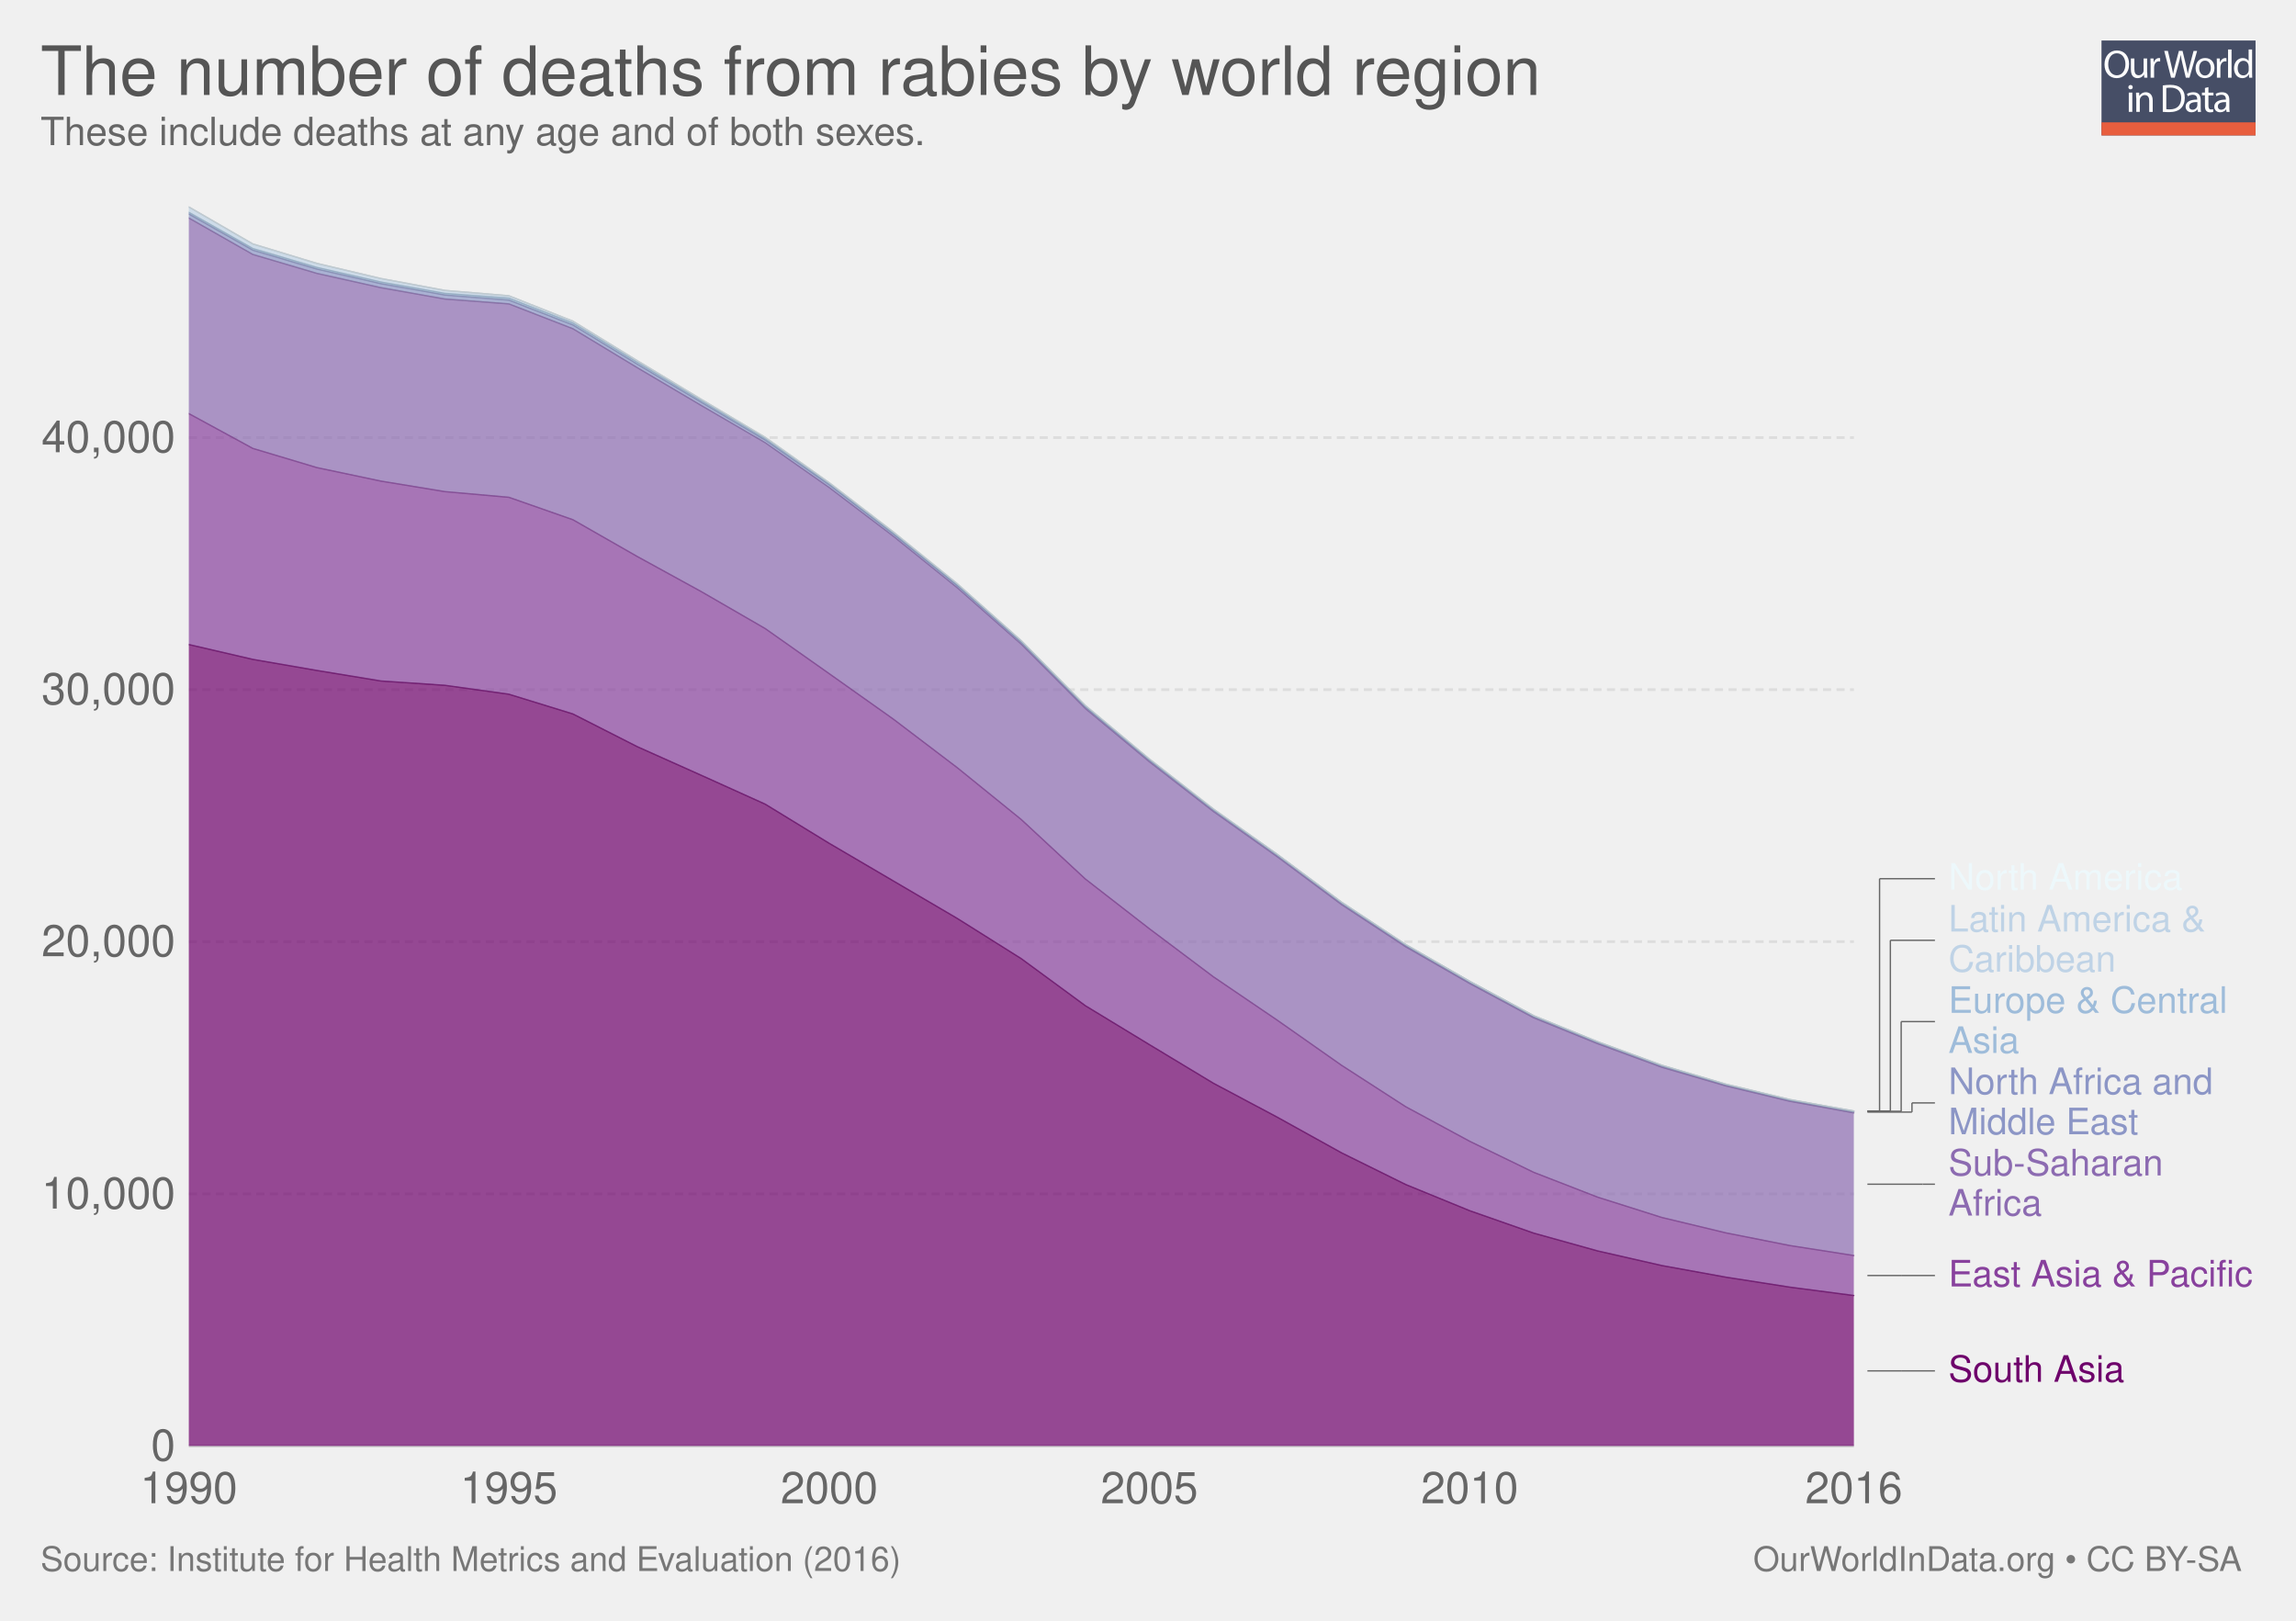
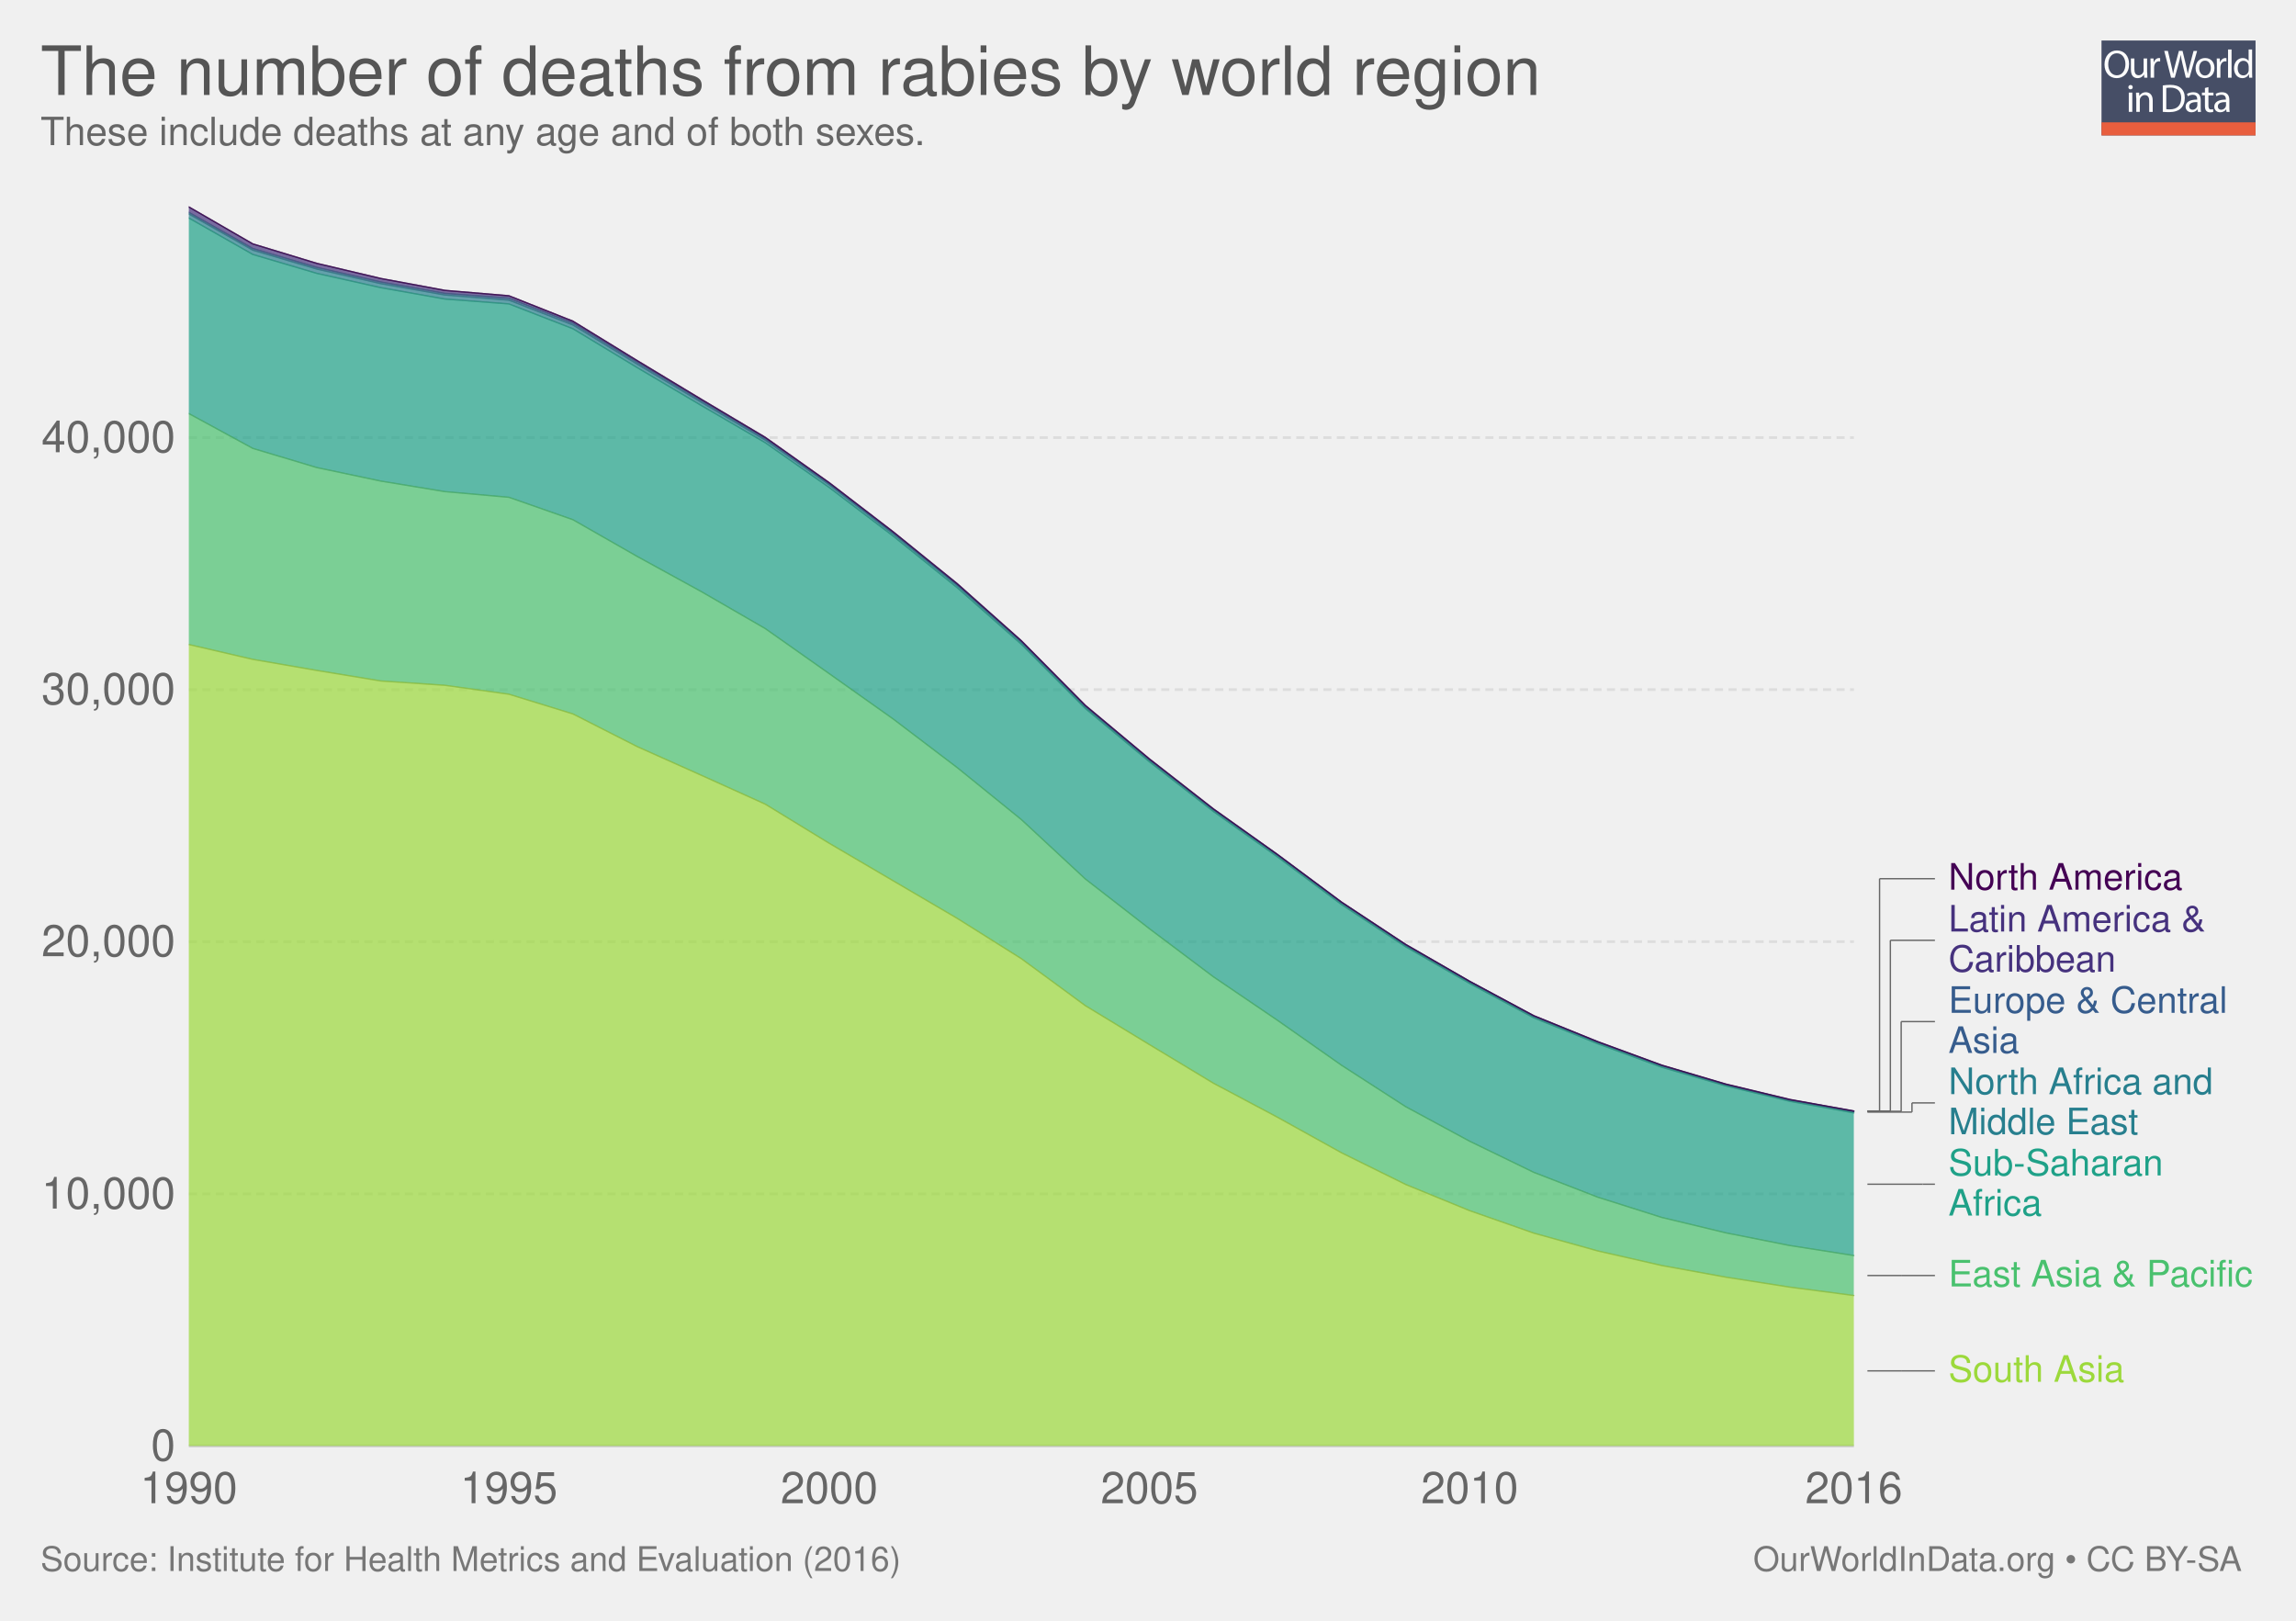
<svg xmlns="http://www.w3.org/2000/svg" xmlns:xlink="http://www.w3.org/1999/xlink" version="1.1" style="font-family: 'Helvetica Neue', Helvetica, Arial, sans-serif; font-size: 18px; background-color: white; text-rendering: optimizeLegibility; -webkit-font-smoothing: antialiased;" width="850" height="600">
  <g class="ChartTab">
    <g class="HeaderView">
      <g opacity="0.8" transform="translate(778, 15) scale(0.27)">
        <a xlink:href="https://ourworldindata.org" target="_blank">
          <g>
            <rect x="0" y="0" fill="#1B2543" width="211.2" height="130.1" />
            <rect x="0" y="112.2" fill="#E63912" width="211.2" height="17.9" />
            <g>
              <rect x="1.2" y="12.3" fill="none" width="210.2" height="99.2" />
              <path fill="#FFFFFF" d="M37.8,32.2c0,12.7-7.7,19.4-17.1,19.4c-9.7,0-16.6-7.5-16.6-18.7c0-11.7,7.3-19.3,17.1-19.3 C31.3,13.7,37.8,21.3,37.8,32.2z M9.2,32.8c0,7.9,4.3,14.9,11.8,14.9c7.5,0,11.8-6.9,11.8-15.3c0-7.3-3.8-14.9-11.8-14.9 C13.1,17.5,9.2,24.8,9.2,32.8z" />
              <path fill="#FFFFFF" d="M62.7,43.8c0,2.7,0.1,5.1,0.2,7.2h-4.3l-0.3-4.3h-0.1c-1.3,2.1-4,4.9-8.8,4.9c-4.2,0-9.1-2.3-9.1-11.6 V24.6h4.8v14.6c0,5,1.5,8.4,5.9,8.4c3.2,0,5.5-2.2,6.3-4.4c0.3-0.7,0.4-1.6,0.4-2.5V24.6h4.8V43.8z" />
              <path fill="#FFFFFF" d="M67.3,32.8c0-3.1-0.1-5.8-0.2-8.2h4.2l0.2,5.2h0.2c1.2-3.5,4.1-5.8,7.3-5.8c0.5,0,0.9,0.1,1.4,0.2v4.5 c-0.5-0.1-1-0.2-1.6-0.2c-3.4,0-5.8,2.6-6.5,6.2c-0.1,0.7-0.2,1.4-0.2,2.2V51h-4.8V32.8z" />
              <path fill="#FFFFFF" d="M95.4,51l-9.4-36.8h5l4.4,18.6c1.1,4.6,2.1,9.2,2.7,12.7h0.1c0.6-3.7,1.8-8,3-12.8l4.9-18.5h5l4.5,18.7 c1,4.4,2,8.7,2.6,12.6h0.1c0.8-4,1.8-8.1,3-12.7l4.9-18.5h4.9L120.6,51h-5L111,31.9c-1.1-4.7-1.9-8.3-2.4-12h-0.1 c-0.7,3.7-1.5,7.3-2.8,12L100.4,51H95.4z" />
              <path fill="#FFFFFF" d="M154.9,37.6c0,9.8-6.8,14-13.2,14c-7.2,0-12.7-5.2-12.7-13.6c0-8.8,5.8-14,13.1-14 C149.8,24,154.9,29.5,154.9,37.6z M133.9,37.9c0,5.8,3.3,10.1,8,10.1c4.6,0,8-4.3,8-10.3c0-4.5-2.2-10.1-7.9-10.1 C136.3,27.6,133.9,32.8,133.9,37.9z" />
              <path fill="#FFFFFF" d="M158.2,32.8c0-3.1-0.1-5.8-0.2-8.2h4.2l0.2,5.2h0.2c1.2-3.5,4.1-5.8,7.3-5.8c0.5,0,0.9,0.1,1.4,0.2v4.5 c-0.5-0.1-1-0.2-1.6-0.2c-3.4,0-5.8,2.6-6.5,6.2c-0.1,0.7-0.2,1.4-0.2,2.2V51h-4.8V32.8z" />
              <path fill="#FFFFFF" d="M173.5,12.3h4.8V51h-4.8V12.3z" />
              <path fill="#FFFFFF" d="M206.5,12.3v31.9c0,2.3,0.1,5,0.2,6.8h-4.3l-0.2-4.6H202c-1.5,2.9-4.7,5.2-9,5.2 c-6.4,0-11.3-5.4-11.3-13.4c-0.1-8.8,5.4-14.2,11.9-14.2c4,0,6.8,1.9,8,4h0.1V12.3H206.5z M201.7,35.4c0-0.6-0.1-1.4-0.2-2 c-0.7-3.1-3.3-5.6-6.9-5.6c-5,0-7.9,4.4-7.9,10.2c0,5.3,2.6,9.8,7.8,9.8c3.2,0,6.2-2.1,7.1-5.7c0.2-0.7,0.2-1.3,0.2-2.1V35.4z" />
              <path fill="#FFFFFF" d="M42.8,64c0.1,1.6-1.1,2.9-3.1,2.9c-1.7,0-2.9-1.3-2.9-2.9c0-1.7,1.3-3,3-3C41.7,61,42.8,62.3,42.8,64z M37.4,97.8V71.4h4.8v26.4H37.4z" />
              <path fill="#FFFFFF" d="M47.5,78.6c0-2.7-0.1-5-0.2-7.1h4.3l0.3,4.4h0.1c1.3-2.5,4.4-5,8.8-5c3.7,0,9.4,2.2,9.4,11.2v15.8h-4.8 V82.6c0-4.3-1.6-7.8-6.1-7.8c-3.2,0-5.6,2.2-6.5,4.9c-0.2,0.6-0.3,1.4-0.3,2.2v15.9h-4.8V78.6z" />
              <path fill="#FFFFFF" d="M84,61.6c2.9-0.4,6.3-0.8,10.1-0.8c6.8,0,11.7,1.6,14.9,4.6c3.3,3,5.2,7.3,5.2,13.2c0,6-1.9,10.9-5.3,14.3 c-3.4,3.4-9.1,5.3-16.3,5.3c-3.4,0-6.2-0.2-8.6-0.4V61.6z M88.8,94.1c1.2,0.2,3,0.3,4.8,0.3c10.2,0,15.7-5.7,15.7-15.6 c0.1-8.7-4.9-14.2-14.9-14.2c-2.5,0-4.3,0.2-5.6,0.5V94.1z" />
              <path fill="#FFFFFF" d="M132.1,97.8l-0.4-3.3h-0.2c-1.5,2.1-4.3,3.9-8.1,3.9c-5.4,0-8.1-3.8-8.1-7.6c0-6.4,5.7-9.9,15.9-9.8v-0.5 c0-2.2-0.6-6.1-6-6.1c-2.5,0-5,0.8-6.9,2l-1.1-3.2c2.2-1.4,5.4-2.3,8.7-2.3c8.1,0,10.1,5.5,10.1,10.8v9.9c0,2.3,0.1,4.5,0.4,6.3 H132.1z M131.4,84.4c-5.3-0.1-11.2,0.8-11.2,5.9c0,3.1,2.1,4.6,4.5,4.6c3.4,0,5.6-2.2,6.4-4.4c0.2-0.5,0.3-1,0.3-1.5V84.4z" />
              <path fill="#FFFFFF" d="M146.6,63.9v7.6h6.9v3.7h-6.9v14.2c0,3.3,0.9,5.1,3.6,5.1c1.3,0,2.2-0.2,2.8-0.3l0.2,3.6 c-0.9,0.4-2.4,0.7-4.3,0.7c-2.2,0-4-0.7-5.2-2c-1.4-1.4-1.9-3.8-1.9-6.9V75.1h-4.1v-3.7h4.1v-6.3L146.6,63.9z" />
              <path fill="#FFFFFF" d="M171.4,97.8l-0.4-3.3h-0.2c-1.5,2.1-4.3,3.9-8.1,3.9c-5.4,0-8.1-3.8-8.1-7.6c0-6.4,5.7-9.9,15.9-9.8v-0.5 c0-2.2-0.6-6.1-6-6.1c-2.5,0-5,0.8-6.9,2l-1.1-3.2c2.2-1.4,5.4-2.3,8.7-2.3c8.1,0,10.1,5.5,10.1,10.8v9.9c0,2.3,0.1,4.5,0.4,6.3 H171.4z M170.7,84.4c-5.3-0.1-11.2,0.8-11.2,5.9c0,3.1,2.1,4.6,4.5,4.6c3.4,0,5.6-2.2,6.4-4.4c0.2-0.5,0.3-1,0.3-1.5V84.4z" />
            </g>
          </g>
        </a>
      </g>
      <a href="https://ourworldindata.org/grapher/number-of-deaths-from-rabies-by-world-region" target="_blank">
        <text font-size="25.20" x="15.0" y="35.2" fill="#555">
          <tspan x="15" y="35.16">The number of deaths from rabies by world region</tspan>
        </text>
      </a>
      <text font-size="14.40" x="15.0" y="53.7" fill="#666">
        <tspan x="15" y="53.72">These include deaths at any age and of both sexes.</tspan>
      </text>
    </g>
    <g class="StackedArea">
      <defs>
        <clipPath id="boundsClip-1">
          <rect x="69.896" y="0" width="820" height="959.8" />
        </clipPath>
      </defs>
      <g class="AxisBoxView">
        <g class="HorizontalAxis">
          <text x="69.9" y="556.5" fill="#666" text-anchor="middle" font-size="16.2">1990</text>
          <text x="188.4" y="556.5" fill="#666" text-anchor="middle" font-size="16.2">1995</text>
          <text x="307" y="556.5" fill="#666" text-anchor="middle" font-size="16.2">2000</text>
          <text x="425.5" y="556.5" fill="#666" text-anchor="middle" font-size="16.2">2005</text>
          <text x="544.1" y="556.5" fill="#666" text-anchor="middle" font-size="16.2">2010</text>
          <text x="686.3" y="556.5" fill="#666" text-anchor="middle" font-size="16.2">2016</text>
        </g>
        <g class="VerticalAxis">
          <text x="64.90" y="535.3" fill="#666" dominant-baseline="middle" text-anchor="end" font-size="16.2">0</text>
          <text x="64.90" y="442" fill="#666" dominant-baseline="middle" text-anchor="end" font-size="16.2">10,000</text>
          <text x="64.90" y="348.6" fill="#666" dominant-baseline="middle" text-anchor="end" font-size="16.2">20,000</text>
          <text x="64.90" y="255.3" fill="#666" dominant-baseline="middle" text-anchor="end" font-size="16.2">30,000</text>
          <text x="64.90" y="162" fill="#666" dominant-baseline="middle" text-anchor="end" font-size="16.2">40,000</text>
        </g>
        <g class="AxisGridLines">
          <line x1="69.90" y1="535.3" x2="686.33" y2="535.3" stroke="#ccc" />
          <line x1="69.90" y1="442" x2="686.33" y2="442" stroke="#ddd" stroke-dasharray="3,2" />
          <line x1="69.90" y1="348.6" x2="686.33" y2="348.6" stroke="#ddd" stroke-dasharray="3,2" />
          <line x1="69.90" y1="255.3" x2="686.33" y2="255.3" stroke="#ddd" stroke-dasharray="3,2" />
          <line x1="69.90" y1="162" x2="686.33" y2="162" stroke="#ddd" stroke-dasharray="3,2" />
        </g>
      </g>
      <g clip-path="url(#boundsClip-1)">
        <g class="HeightedLegend clickable">
          <g class="legendMark">
            <g class="indicator">
              <line x1="691.33" y1="507.5" x2="703.83" y2="507.5" stroke="#666" stroke-width="0.5" />
              <line x1="703.83" y1="507.5" x2="703.83" y2="507.5" stroke="#666" stroke-width="0.5" />
              <line x1="703.83" y1="507.5" x2="716.33" y2="507.5" stroke="#666" stroke-width="0.5" />
            </g>
            <rect x="686.33" y="500.75" width="100.61" height="13.5" fill="#fff" opacity="0" />
-             <text font-size="13.50" x="721.3" y="511.6" fill="#6e016b">
+             <text font-size="13.50" x="721.3" y="511.6" fill="rgb(156, 217, 59)">
              <tspan x="721.33" y="511.55">South Asia</tspan>
            </text>
          </g>
          <g class="legendMark">
            <g class="indicator">
              <line x1="691.33" y1="472.2" x2="703.83" y2="472.2" stroke="#666" stroke-width="0.5" />
              <line x1="703.83" y1="472.2" x2="703.83" y2="472.2" stroke="#666" stroke-width="0.5" />
              <line x1="703.83" y1="472.2" x2="716.33" y2="472.2" stroke="#666" stroke-width="0.5" />
            </g>
            <rect x="686.33" y="465.45" width="148.67" height="13.5" fill="#fff" opacity="0" />
-             <text font-size="13.50" x="721.3" y="476.3" fill="#88419d">
+             <text font-size="13.50" x="721.3" y="476.3" fill="rgb(73, 193, 110)">
              <tspan x="721.33" y="476.25">East Asia &amp; Pacific</tspan>
            </text>
          </g>
          <g class="legendMark">
            <g class="indicator">
              <line x1="691.33" y1="438.4" x2="711.83" y2="438.4" stroke="#666" stroke-width="0.5" />
              <line x1="711.83" y1="438.4" x2="711.83" y2="438.4" stroke="#666" stroke-width="0.5" />
              <line x1="711.83" y1="438.4" x2="716.33" y2="438.4" stroke="#666" stroke-width="0.5" />
            </g>
            <rect x="686.33" y="424.35" width="114.92" height="28.1" fill="#fff" opacity="0" />
-             <text font-size="13.50" x="721.3" y="435.1" fill="#8c6bb1">
+             <text font-size="13.50" x="721.3" y="435.1" fill="rgb(31, 161, 136)">
              <tspan x="721.33" y="435.15">Sub-Saharan</tspan>
              <tspan x="721.33" y="450">Africa</tspan>
            </text>
          </g>
          <g class="legendMark">
            <g class="indicator">
              <line x1="691.33" y1="411.7" x2="707.83" y2="411.7" stroke="#666" stroke-width="0.5" />
              <line x1="707.83" y1="411.7" x2="707.83" y2="408.3" stroke="#666" stroke-width="0.5" />
              <line x1="707.83" y1="408.3" x2="716.33" y2="408.3" stroke="#666" stroke-width="0.5" />
            </g>
            <rect x="686.33" y="394.25" width="132.875" height="28.1" fill="#fff" opacity="0" />
-             <text font-size="13.50" x="721.3" y="405.0" fill="#8c96c6">
+             <text font-size="13.50" x="721.3" y="405.0" fill="rgb(39, 127, 142)">
              <tspan x="721.33" y="405.05">North Africa and</tspan>
              <tspan x="721.33" y="419.9">Middle East</tspan>
            </text>
          </g>
          <g class="legendMark">
            <g class="indicator">
              <line x1="691.33" y1="411.4" x2="703.83" y2="411.4" stroke="#666" stroke-width="0.5" />
              <line x1="703.83" y1="411.4" x2="703.83" y2="378.2" stroke="#666" stroke-width="0.5" />
              <line x1="703.83" y1="378.2" x2="716.33" y2="378.2" stroke="#666" stroke-width="0.5" />
            </g>
            <rect x="686.33" y="364.15" width="138.95" height="28.1" fill="#fff" opacity="0" />
-             <text font-size="13.50" x="721.3" y="374.9" fill="#9ebcda">
+             <text font-size="13.50" x="721.3" y="374.9" fill="rgb(54, 92, 141)">
              <tspan x="721.33" y="374.95">Europe &amp; Central</tspan>
              <tspan x="721.33" y="389.8">Asia</tspan>
            </text>
          </g>
          <g class="legendMark">
            <g class="indicator">
              <line x1="691.33" y1="411.3" x2="699.83" y2="411.3" stroke="#666" stroke-width="0.5" />
              <line x1="699.83" y1="411.3" x2="699.83" y2="348.1" stroke="#666" stroke-width="0.5" />
              <line x1="699.83" y1="348.1" x2="716.33" y2="348.1" stroke="#666" stroke-width="0.5" />
            </g>
            <rect x="686.33" y="334.05" width="130.58" height="28.1" fill="#fff" opacity="0" />
-             <text font-size="13.50" x="721.3" y="344.8" fill="#bfd3e6">
+             <text font-size="13.50" x="721.3" y="344.8" fill="rgb(70, 50, 126)">
              <tspan x="721.33" y="344.85">Latin America &amp;</tspan>
              <tspan x="721.33" y="359.7">Caribbean</tspan>
            </text>
          </g>
          <g class="legendMark">
            <g class="indicator">
              <line x1="691.33" y1="411.3" x2="695.83" y2="411.3" stroke="#666" stroke-width="0.5" />
              <line x1="695.83" y1="411.3" x2="695.83" y2="325.3" stroke="#666" stroke-width="0.5" />
              <line x1="695.83" y1="325.3" x2="716.33" y2="325.3" stroke="#666" stroke-width="0.5" />
            </g>
            <rect x="686.33" y="318.55" width="121.4" height="13.5" fill="#fff" opacity="0" />
-             <text font-size="13.50" x="721.3" y="329.3" fill="#edf8fb">
+             <text font-size="13.50" x="721.3" y="329.3" fill="rgb(68, 1, 84)">
              <tspan x="721.33" y="329.35">North America</tspan>
            </text>
          </g>
        </g>
        <g class="Areas">
          <rect x="69.896" y="76.6" width="616.434" height="458.7" opacity="0" fill="rgba(255,255,255,0)" />
-           <path stroke-linecap="round" d="M69.9 238.6L93.6 244.1L117.3 248.2L141 252.1L164.7 253.7L188.4 257L212.1 264.3L235.9 276.4L259.6 287L283.3 297.7L307 312.2L330.7 326.1L354.4 340L378.1 354.9L401.8 372.3L425.5 386.7L449.2 401L472.9 413.6L496.7 426.8L520.4 438.5L544.1 448.2L567.8 456.5L591.5 463.1L615.2 468.5L638.9 472.8L662.6 476.5L686.3 479.6L686.33 535.3L69.896 535.3" fill="#6e016b" fill-opacity="0.7" class="South-Asia_0-area" />
-           <path stroke-linecap="round" d="M69.9 153.1L93.6 166L117.3 173.1L141 178.1L164.7 182L188.4 184.1L212.1 192.4L235.9 206L259.6 219L283.3 232.7L307 249.4L330.7 266.2L354.4 284.2L378.1 303.4L401.8 325.4L425.5 343.8L449.2 361.6L472.9 377.7L496.7 394.4L520.4 409.7L544.1 422.5L567.8 434L591.5 443.2L615.2 450.7L638.9 456.4L662.6 461.1L686.3 464.8L686.3 479.6L662.6 476.5L638.9 472.8L615.2 468.5L591.5 463.1L567.8 456.5L544.1 448.2L520.4 438.5L496.7 426.8L472.9 413.6L449.2 401L425.5 386.7L401.8 372.3L378.1 354.9L354.4 340L330.7 326.1L307 312.2L283.3 297.7L259.6 287L235.9 276.4L212.1 264.3L188.4 257L164.7 253.7L141 252.1L117.3 248.2L93.6 244.1L69.9 238.6" fill="#88419d" fill-opacity="0.7" class="East-Asia-__0026-Pacific_0-area" />
-           <path stroke-linecap="round" d="M69.9 80.7L93.6 94.2L117.3 101.2L141 106.5L164.7 110.7L188.4 112.5L212.1 121.7L235.9 136.1L259.6 150.1L283.3 163.9L307 180.5L330.7 198.5L354.4 217.6L378.1 238.5L401.8 262.3L425.5 282L449.2 300.4L472.9 317.2L496.7 334.9L520.4 350.5L544.1 364.1L567.8 376.8L591.5 386.4L615.2 395.1L638.9 402L662.6 407.7L686.3 412L686.3 464.8L662.6 461.1L638.9 456.4L615.2 450.7L591.5 443.2L567.8 434L544.1 422.5L520.4 409.7L496.7 394.4L472.9 377.7L449.2 361.6L425.5 343.8L401.8 325.4L378.1 303.4L354.4 284.2L330.7 266.2L307 249.4L283.3 232.7L259.6 219L235.9 206L212.1 192.4L188.4 184.1L164.7 182L141 178.1L117.3 173.1L93.6 166L69.9 153.1" fill="#8c6bb1" fill-opacity="0.7" class="Sub__002dSaharan-Africa_0-area" />
-           <path stroke-linecap="round" d="M69.9 79.2L93.6 92.6L117.3 99.6L141 105L164.7 109.2L188.4 111.1L212.1 120.3L235.9 134.8L259.6 148.9L283.3 162.9L307 179.5L330.7 197.7L354.4 216.8L378.1 237.8L401.8 261.7L425.5 281.4L449.2 299.8L472.9 316.6L496.7 334.3L520.4 350L544.1 363.6L567.8 376.3L591.5 385.9L615.2 394.6L638.9 401.6L662.6 407.3L686.3 411.5L686.3 412L662.6 407.7L638.9 402L615.2 395.1L591.5 386.4L567.8 376.8L544.1 364.1L520.4 350.5L496.7 334.9L472.9 317.2L449.2 300.4L425.5 282L401.8 262.3L378.1 238.5L354.4 217.6L330.7 198.5L307 180.5L283.3 163.9L259.6 150.1L235.9 136.1L212.1 121.7L188.4 112.5L164.7 110.7L141 106.5L117.3 101.2L93.6 94.2L69.9 80.7" fill="#8c96c6" fill-opacity="0.7" class="North-Africa-and-Middle-East_0-area" />
-           <path stroke-linecap="round" d="M69.9 78.6L93.6 92L117.3 99L141 104.4L164.7 108.6L188.4 110.4L212.1 119.6L235.9 134.1L259.6 148.3L283.3 162.3L307 179L330.7 197.2L354.4 216.4L378.1 237.4L401.8 261.3L425.5 281.1L449.2 299.6L472.9 316.4L496.7 334.1L520.4 349.7L544.1 363.3L567.8 376.1L591.5 385.7L615.2 394.4L638.9 401.4L662.6 407.1L686.3 411.4L686.3 411.5L662.6 407.3L638.9 401.6L615.2 394.6L591.5 385.9L567.8 376.3L544.1 363.6L520.4 350L496.7 334.3L472.9 316.6L449.2 299.8L425.5 281.4L401.8 261.7L378.1 237.8L354.4 216.8L330.7 197.7L307 179.5L283.3 162.9L259.6 148.9L235.9 134.8L212.1 120.3L188.4 111.1L164.7 109.2L141 105L117.3 99.6L93.6 92.6L69.9 79.2" fill="#9ebcda" fill-opacity="0.7" class="Europe-__0026-Central-Asia_0-area" />
-           <path stroke-linecap="round" d="M69.9 76.6L93.6 90.3L117.3 97.5L141 103.1L164.7 107.5L188.4 109.5L212.1 118.9L235.9 133.5L259.6 147.8L283.3 161.9L307 178.7L330.7 196.9L354.4 216.1L378.1 237.2L401.8 261.2L425.5 281L449.2 299.5L472.9 316.3L496.7 334L520.4 349.7L544.1 363.3L567.8 376L591.5 385.7L615.2 394.4L638.9 401.4L662.6 407.1L686.3 411.3L686.3 411.4L662.6 407.1L638.9 401.4L615.2 394.4L591.5 385.7L567.8 376.1L544.1 363.3L520.4 349.7L496.7 334.1L472.9 316.4L449.2 299.6L425.5 281.1L401.8 261.3L378.1 237.4L354.4 216.4L330.7 197.2L307 179L283.3 162.3L259.6 148.3L235.9 134.1L212.1 119.6L188.4 110.4L164.7 108.6L141 104.4L117.3 99L93.6 92L69.9 78.6" fill="#bfd3e6" fill-opacity="0.7" class="Latin-America-__0026-Caribbean_0-area" />
-           <path stroke-linecap="round" d="M69.9 76.6L93.6 90.3L117.3 97.5L141 103.1L164.7 107.5L188.4 109.5L212.1 118.9L235.9 133.5L259.6 147.8L283.3 161.9L307 178.7L330.7 196.9L354.4 216.1L378.1 237.2L401.8 261.1L425.5 280.9L449.2 299.4L472.9 316.3L496.7 334L520.4 349.6L544.1 363.3L567.8 376L591.5 385.6L615.2 394.3L638.9 401.3L662.6 407L686.3 411.3L686.3 411.3L662.6 407.1L638.9 401.4L615.2 394.4L591.5 385.7L567.8 376L544.1 363.3L520.4 349.7L496.7 334L472.9 316.3L449.2 299.5L425.5 281L401.8 261.2L378.1 237.2L354.4 216.1L330.7 196.9L307 178.7L283.3 161.9L259.6 147.8L235.9 133.5L212.1 118.9L188.4 109.5L164.7 107.5L141 103.1L117.3 97.5L93.6 90.3L69.9 76.6" fill="#edf8fb" fill-opacity="0.7" class="North-America_0-area" />
-           <path stroke-linecap="round" d="M69.9 238.6L93.6 244.1L117.3 248.2L141 252.1L164.7 253.7L188.4 257L212.1 264.3L235.9 276.4L259.6 287L283.3 297.7L307 312.2L330.7 326.1L354.4 340L378.1 354.9L401.8 372.3L425.5 386.7L449.2 401L472.9 413.6L496.7 426.8L520.4 438.5L544.1 448.2L567.8 456.5L591.5 463.1L615.2 468.5L638.9 472.8L662.6 476.5L686.3 479.6" stroke="rgb(92, 1, 90)" stroke-opacity="0.7" stroke-width="0.5" fill="none" class="South-Asia_0-border" />
-           <path stroke-linecap="round" d="M69.9 153.1L93.6 166L117.3 173.1L141 178.1L164.7 182L188.4 184.1L212.1 192.4L235.9 206L259.6 219L283.3 232.7L307 249.4L330.7 266.2L354.4 284.2L378.1 303.4L401.8 325.4L425.5 343.8L449.2 361.6L472.9 377.7L496.7 394.4L520.4 409.7L544.1 422.5L567.8 434L591.5 443.2L615.2 450.7L638.9 456.4L662.6 461.1L686.3 464.8" stroke="rgb(114, 54, 131)" stroke-opacity="0.7" stroke-width="0.5" fill="none" class="East-Asia-__0026-Pacific_0-border" />
-           <path stroke-linecap="round" d="M69.9 80.7L93.6 94.2L117.3 101.2L141 106.5L164.7 110.7L188.4 112.5L212.1 121.7L235.9 136.1L259.6 150.1L283.3 163.9L307 180.5L330.7 198.5L354.4 217.6L378.1 238.5L401.8 262.3L425.5 282L449.2 300.4L472.9 317.2L496.7 334.9L520.4 350.5L544.1 364.1L567.8 376.8L591.5 386.4L615.2 395.1L638.9 402L662.6 407.7L686.3 412" stroke="rgb(117, 90, 148)" stroke-opacity="0.7" stroke-width="0.5" fill="none" class="Sub__002dSaharan-Africa_0-border" />
-           <path stroke-linecap="round" d="M69.9 79.2L93.6 92.6L117.3 99.6L141 105L164.7 109.2L188.4 111.1L212.1 120.3L235.9 134.8L259.6 148.9L283.3 162.9L307 179.5L330.7 197.7L354.4 216.8L378.1 237.8L401.8 261.7L425.5 281.4L449.2 299.8L472.9 316.6L496.7 334.3L520.4 350L544.1 363.6L567.8 376.3L591.5 385.9L615.2 394.6L638.9 401.6L662.6 407.3L686.3 411.5" stroke="rgb(117, 125, 166)" stroke-opacity="0.7" stroke-width="0.5" fill="none" class="North-Africa-and-Middle-East_0-border" />
-           <path stroke-linecap="round" d="M69.9 78.6L93.6 92L117.3 99L141 104.4L164.7 108.6L188.4 110.4L212.1 119.6L235.9 134.1L259.6 148.3L283.3 162.3L307 179L330.7 197.2L354.4 216.4L378.1 237.4L401.8 261.3L425.5 281.1L449.2 299.6L472.9 316.4L496.7 334.1L520.4 349.7L544.1 363.3L567.8 376.1L591.5 385.7L615.2 394.4L638.9 401.4L662.6 407.1L686.3 411.4" stroke="rgb(132, 157, 182)" stroke-opacity="0.7" stroke-width="0.5" fill="none" class="Europe-__0026-Central-Asia_0-border" />
-           <path stroke-linecap="round" d="M69.9 76.6L93.6 90.3L117.3 97.5L141 103.1L164.7 107.5L188.4 109.5L212.1 118.9L235.9 133.5L259.6 147.8L283.3 161.9L307 178.7L330.7 196.9L354.4 216.1L378.1 237.2L401.8 261.2L425.5 281L449.2 299.5L472.9 316.3L496.7 334L520.4 349.7L544.1 363.3L567.8 376L591.5 385.7L615.2 394.4L638.9 401.4L662.6 407.1L686.3 411.3" stroke="rgb(160, 177, 192)" stroke-opacity="0.7" stroke-width="0.5" fill="none" class="Latin-America-__0026-Caribbean_0-border" />
-           <path stroke-linecap="round" d="M69.9 76.6L93.6 90.3L117.3 97.5L141 103.1L164.7 107.5L188.4 109.5L212.1 118.9L235.9 133.5L259.6 147.8L283.3 161.9L307 178.7L330.7 196.9L354.4 216.1L378.1 237.2L401.8 261.1L425.5 280.9L449.2 299.4L472.9 316.3L496.7 334L520.4 349.6L544.1 363.3L567.8 376L591.5 385.6L615.2 394.3L638.9 401.3L662.6 407L686.3 411.3" stroke="rgb(198, 207, 210)" stroke-opacity="0.7" stroke-width="0.5" fill="none" class="North-America_0-border" />
+           <path stroke-linecap="round" d="M69.9 238.6L93.6 244.1L117.3 248.2L141 252.1L164.7 253.7L188.4 257L212.1 264.3L235.9 276.4L259.6 287L283.3 297.7L307 312.2L330.7 326.1L354.4 340L378.1 354.9L401.8 372.3L425.5 386.7L449.2 401L472.9 413.6L496.7 426.8L520.4 438.5L544.1 448.2L567.8 456.5L591.5 463.1L615.2 468.5L638.9 472.8L662.6 476.5L686.3 479.6L686.33 535.3L69.896 535.3" fill="rgb(156, 217, 59)" fill-opacity="0.7" class="South-Asia_0-area" />
+           <path stroke-linecap="round" d="M69.9 153.1L93.6 166L117.3 173.1L141 178.1L164.7 182L188.4 184.1L212.1 192.4L235.9 206L259.6 219L283.3 232.7L307 249.4L330.7 266.2L354.4 284.2L378.1 303.4L401.8 325.4L425.5 343.8L449.2 361.6L472.9 377.7L496.7 394.4L520.4 409.7L544.1 422.5L567.8 434L591.5 443.2L615.2 450.7L638.9 456.4L662.6 461.1L686.3 464.8L686.3 479.6L662.6 476.5L638.9 472.8L615.2 468.5L591.5 463.1L567.8 456.5L544.1 448.2L520.4 438.5L496.7 426.8L472.9 413.6L449.2 401L425.5 386.7L401.8 372.3L378.1 354.9L354.4 340L330.7 326.1L307 312.2L283.3 297.7L259.6 287L235.9 276.4L212.1 264.3L188.4 257L164.7 253.7L141 252.1L117.3 248.2L93.6 244.1L69.9 238.6" fill="rgb(73, 193, 110)" fill-opacity="0.7" class="East-Asia-__0026-Pacific_0-area" />
+           <path stroke-linecap="round" d="M69.9 80.7L93.6 94.2L117.3 101.2L141 106.5L164.7 110.7L188.4 112.5L212.1 121.7L235.9 136.1L259.6 150.1L283.3 163.9L307 180.5L330.7 198.5L354.4 217.6L378.1 238.5L401.8 262.3L425.5 282L449.2 300.4L472.9 317.2L496.7 334.9L520.4 350.5L544.1 364.1L567.8 376.8L591.5 386.4L615.2 395.1L638.9 402L662.6 407.7L686.3 412L686.3 464.8L662.6 461.1L638.9 456.4L615.2 450.7L591.5 443.2L567.8 434L544.1 422.5L520.4 409.7L496.7 394.4L472.9 377.7L449.2 361.6L425.5 343.8L401.8 325.4L378.1 303.4L354.4 284.2L330.7 266.2L307 249.4L283.3 232.7L259.6 219L235.9 206L212.1 192.4L188.4 184.1L164.7 182L141 178.1L117.3 173.1L93.6 166L69.9 153.1" fill="rgb(31, 161, 136)" fill-opacity="0.7" class="Sub__002dSaharan-Africa_0-area" />
+           <path stroke-linecap="round" d="M69.9 79.2L93.6 92.6L117.3 99.6L141 105L164.7 109.2L188.4 111.1L212.1 120.3L235.9 134.8L259.6 148.9L283.3 162.9L307 179.5L330.7 197.7L354.4 216.8L378.1 237.8L401.8 261.7L425.5 281.4L449.2 299.8L472.9 316.6L496.7 334.3L520.4 350L544.1 363.6L567.8 376.3L591.5 385.9L615.2 394.6L638.9 401.6L662.6 407.3L686.3 411.5L686.3 412L662.6 407.7L638.9 402L615.2 395.1L591.5 386.4L567.8 376.8L544.1 364.1L520.4 350.5L496.7 334.9L472.9 317.2L449.2 300.4L425.5 282L401.8 262.3L378.1 238.5L354.4 217.6L330.7 198.5L307 180.5L283.3 163.9L259.6 150.1L235.9 136.1L212.1 121.7L188.4 112.5L164.7 110.7L141 106.5L117.3 101.2L93.6 94.2L69.9 80.7" fill="rgb(39, 127, 142)" fill-opacity="0.7" class="North-Africa-and-Middle-East_0-area" />
+           <path stroke-linecap="round" d="M69.9 78.6L93.6 92L117.3 99L141 104.4L164.7 108.6L188.4 110.4L212.1 119.6L235.9 134.1L259.6 148.3L283.3 162.3L307 179L330.7 197.2L354.4 216.4L378.1 237.4L401.8 261.3L425.5 281.1L449.2 299.6L472.9 316.4L496.7 334.1L520.4 349.7L544.1 363.3L567.8 376.1L591.5 385.7L615.2 394.4L638.9 401.4L662.6 407.1L686.3 411.4L686.3 411.5L662.6 407.3L638.9 401.6L615.2 394.6L591.5 385.9L567.8 376.3L544.1 363.6L520.4 350L496.7 334.3L472.9 316.6L449.2 299.8L425.5 281.4L401.8 261.7L378.1 237.8L354.4 216.8L330.7 197.7L307 179.5L283.3 162.9L259.6 148.9L235.9 134.8L212.1 120.3L188.4 111.1L164.7 109.2L141 105L117.3 99.6L93.6 92.6L69.9 79.2" fill="rgb(54, 92, 141)" fill-opacity="0.7" class="Europe-__0026-Central-Asia_0-area" />
+           <path stroke-linecap="round" d="M69.9 76.6L93.6 90.3L117.3 97.5L141 103.1L164.7 107.5L188.4 109.5L212.1 118.9L235.9 133.5L259.6 147.8L283.3 161.9L307 178.7L330.7 196.9L354.4 216.1L378.1 237.2L401.8 261.2L425.5 281L449.2 299.5L472.9 316.3L496.7 334L520.4 349.7L544.1 363.3L567.8 376L591.5 385.7L615.2 394.4L638.9 401.4L662.6 407.1L686.3 411.3L686.3 411.4L662.6 407.1L638.9 401.4L615.2 394.4L591.5 385.7L567.8 376.1L544.1 363.3L520.4 349.7L496.7 334.1L472.9 316.4L449.2 299.6L425.5 281.1L401.8 261.3L378.1 237.4L354.4 216.4L330.7 197.2L307 179L283.3 162.3L259.6 148.3L235.9 134.1L212.1 119.6L188.4 110.4L164.7 108.6L141 104.4L117.3 99L93.6 92L69.9 78.6" fill="rgb(70, 50, 126)" fill-opacity="0.7" class="Latin-America-__0026-Caribbean_0-area" />
+           <path stroke-linecap="round" d="M69.9 76.6L93.6 90.3L117.3 97.5L141 103.1L164.7 107.5L188.4 109.5L212.1 118.9L235.9 133.5L259.6 147.8L283.3 161.9L307 178.7L330.7 196.9L354.4 216.1L378.1 237.2L401.8 261.1L425.5 280.9L449.2 299.4L472.9 316.3L496.7 334L520.4 349.6L544.1 363.3L567.8 376L591.5 385.6L615.2 394.3L638.9 401.3L662.6 407L686.3 411.3L686.3 411.3L662.6 407.1L638.9 401.4L615.2 394.4L591.5 385.7L567.8 376L544.1 363.3L520.4 349.7L496.7 334L472.9 316.3L449.2 299.5L425.5 281L401.8 261.2L378.1 237.2L354.4 216.1L330.7 196.9L307 178.7L283.3 161.9L259.6 147.8L235.9 133.5L212.1 118.9L188.4 109.5L164.7 107.5L141 103.1L117.3 97.5L93.6 90.3L69.9 76.6" fill="rgb(68, 1, 84)" fill-opacity="0.7" class="North-America_0-area" />
+           <path stroke-linecap="round" d="M69.9 238.6L93.6 244.1L117.3 248.2L141 252.1L164.7 253.7L188.4 257L212.1 264.3L235.9 276.4L259.6 287L283.3 297.7L307 312.2L330.7 326.1L354.4 340L378.1 354.9L401.8 372.3L425.5 386.7L449.2 401L472.9 413.6L496.7 426.8L520.4 438.5L544.1 448.2L567.8 456.5L591.5 463.1L615.2 468.5L638.9 472.8L662.6 476.5L686.3 479.6" stroke="rgb(131, 182, 49)" stroke-opacity="0.7" stroke-width="0.5" fill="none" class="South-Asia_0-border" />
+           <path stroke-linecap="round" d="M69.9 153.1L93.6 166L117.3 173.1L141 178.1L164.7 182L188.4 184.1L212.1 192.4L235.9 206L259.6 219L283.3 232.7L307 249.4L330.7 266.2L354.4 284.2L378.1 303.4L401.8 325.4L425.5 343.8L449.2 361.6L472.9 377.7L496.7 394.4L520.4 409.7L544.1 422.5L567.8 434L591.5 443.2L615.2 450.7L638.9 456.4L662.6 461.1L686.3 464.8" stroke="rgb(61, 161, 92)" stroke-opacity="0.7" stroke-width="0.5" fill="none" class="East-Asia-__0026-Pacific_0-border" />
+           <path stroke-linecap="round" d="M69.9 80.7L93.6 94.2L117.3 101.2L141 106.5L164.7 110.7L188.4 112.5L212.1 121.7L235.9 136.1L259.6 150.1L283.3 163.9L307 180.5L330.7 198.5L354.4 217.6L378.1 238.5L401.8 262.3L425.5 282L449.2 300.4L472.9 317.2L496.7 334.9L520.4 350.5L544.1 364.1L567.8 376.8L591.5 386.4L615.2 395.1L638.9 402L662.6 407.7L686.3 412" stroke="rgb(26, 135, 114)" stroke-opacity="0.7" stroke-width="0.5" fill="none" class="Sub__002dSaharan-Africa_0-border" />
+           <path stroke-linecap="round" d="M69.9 79.2L93.6 92.6L117.3 99.6L141 105L164.7 109.2L188.4 111.1L212.1 120.3L235.9 134.8L259.6 148.9L283.3 162.9L307 179.5L330.7 197.7L354.4 216.8L378.1 237.8L401.8 261.7L425.5 281.4L449.2 299.8L472.9 316.6L496.7 334.3L520.4 350L544.1 363.6L567.8 376.3L591.5 385.9L615.2 394.6L638.9 401.6L662.6 407.3L686.3 411.5" stroke="rgb(33, 106, 119)" stroke-opacity="0.7" stroke-width="0.5" fill="none" class="North-Africa-and-Middle-East_0-border" />
+           <path stroke-linecap="round" d="M69.9 78.6L93.6 92L117.3 99L141 104.4L164.7 108.6L188.4 110.4L212.1 119.6L235.9 134.1L259.6 148.3L283.3 162.3L307 179L330.7 197.2L354.4 216.4L378.1 237.4L401.8 261.3L425.5 281.1L449.2 299.6L472.9 316.4L496.7 334.1L520.4 349.7L544.1 363.3L567.8 376.1L591.5 385.7L615.2 394.4L638.9 401.4L662.6 407.1L686.3 411.4" stroke="rgb(45, 77, 118)" stroke-opacity="0.7" stroke-width="0.5" fill="none" class="Europe-__0026-Central-Asia_0-border" />
+           <path stroke-linecap="round" d="M69.9 76.6L93.6 90.3L117.3 97.5L141 103.1L164.7 107.5L188.4 109.5L212.1 118.9L235.9 133.5L259.6 147.8L283.3 161.9L307 178.7L330.7 196.9L354.4 216.1L378.1 237.2L401.8 261.2L425.5 281L449.2 299.5L472.9 316.3L496.7 334L520.4 349.7L544.1 363.3L567.8 376L591.5 385.7L615.2 394.4L638.9 401.4L662.6 407.1L686.3 411.3" stroke="rgb(59, 42, 105)" stroke-opacity="0.7" stroke-width="0.5" fill="none" class="Latin-America-__0026-Caribbean_0-border" />
+           <path stroke-linecap="round" d="M69.9 76.6L93.6 90.3L117.3 97.5L141 103.1L164.7 107.5L188.4 109.5L212.1 118.9L235.9 133.5L259.6 147.8L283.3 161.9L307 178.7L330.7 196.9L354.4 216.1L378.1 237.2L401.8 261.1L425.5 280.9L449.2 299.4L472.9 316.3L496.7 334L520.4 349.6L544.1 363.3L567.8 376L591.5 385.6L615.2 394.3L638.9 401.3L662.6 407L686.3 411.3" stroke="rgb(57, 1, 70)" stroke-opacity="0.7" stroke-width="0.5" fill="none" class="North-America_0-border" />
        </g>
      </g>
    </g>
    <g style="fill: #777;" class="SourcesFooter">
      <g style="fill: #777;" class="clickable">
        <text font-size="12.60" x="15.0" y="581.6">
          <tspan x="15" y="581.58">Source: Institute for Health Metrics and Evaluation (2016)</tspan>
        </text>
      </g>
      <text font-size="12.60" x="649.0" y="581.6">
        <tspan x="649.024" y="581.58">
          <a target="_blank" style="fill: #777;" href="https://ourworldindata.org">OurWorldInData.org</a> • <a style="fill: #777;" href="http://creativecommons.org/licenses/by-sa/4.0/deed.en_US" target="_blank">CC BY-SA</a>
        </tspan>
      </text>
    </g>
  </g>
</svg>
